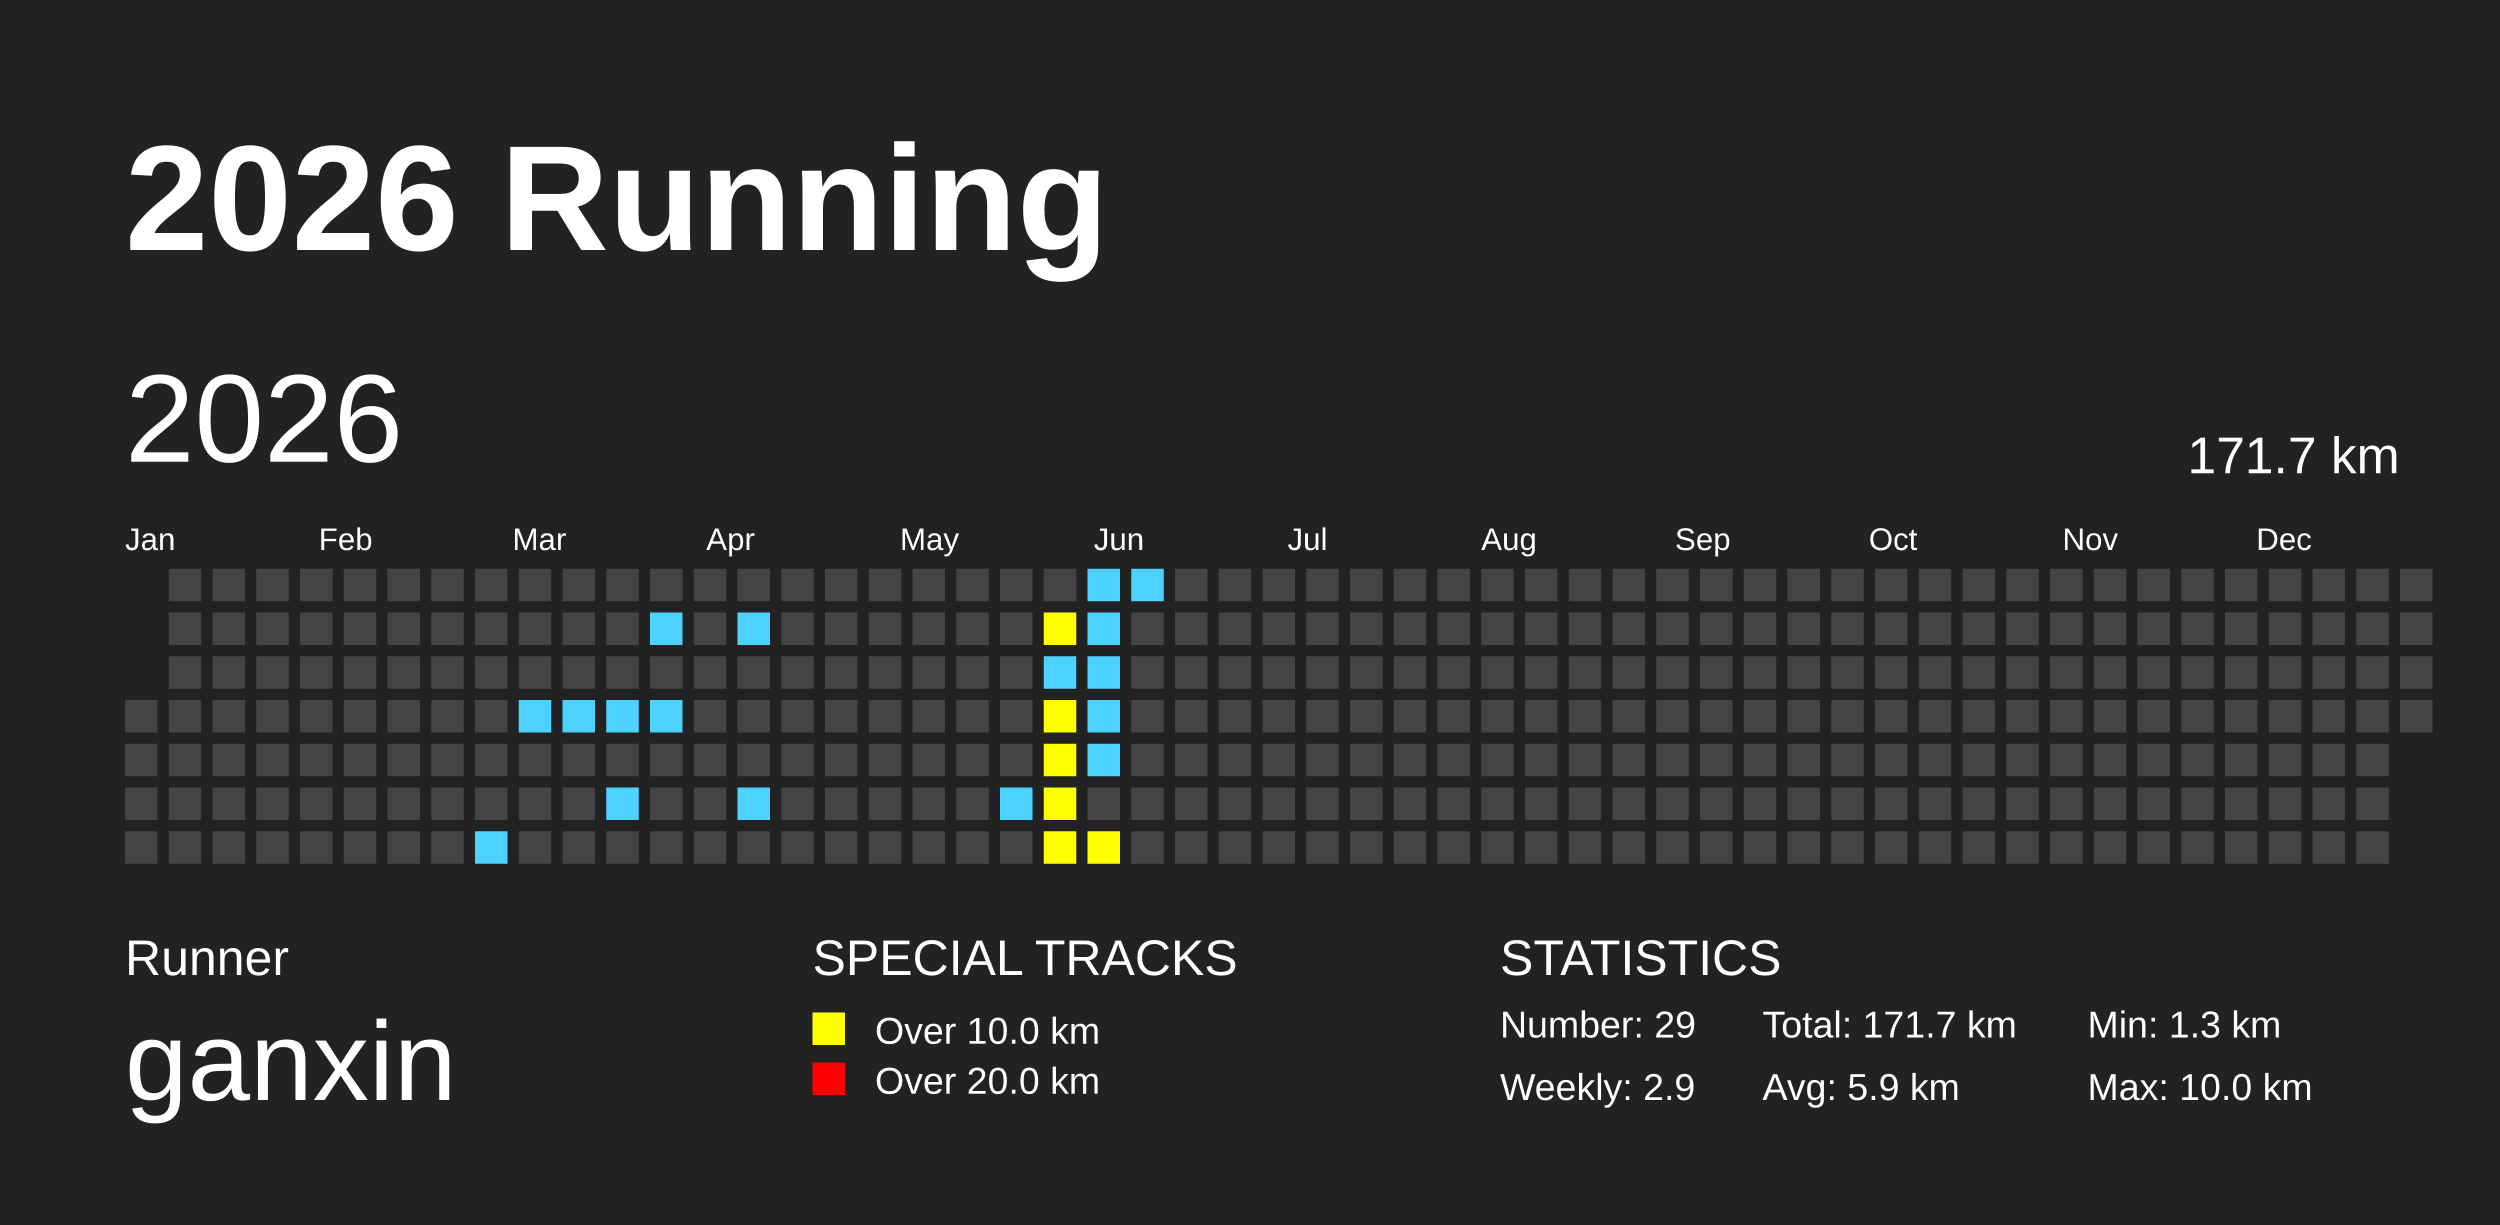
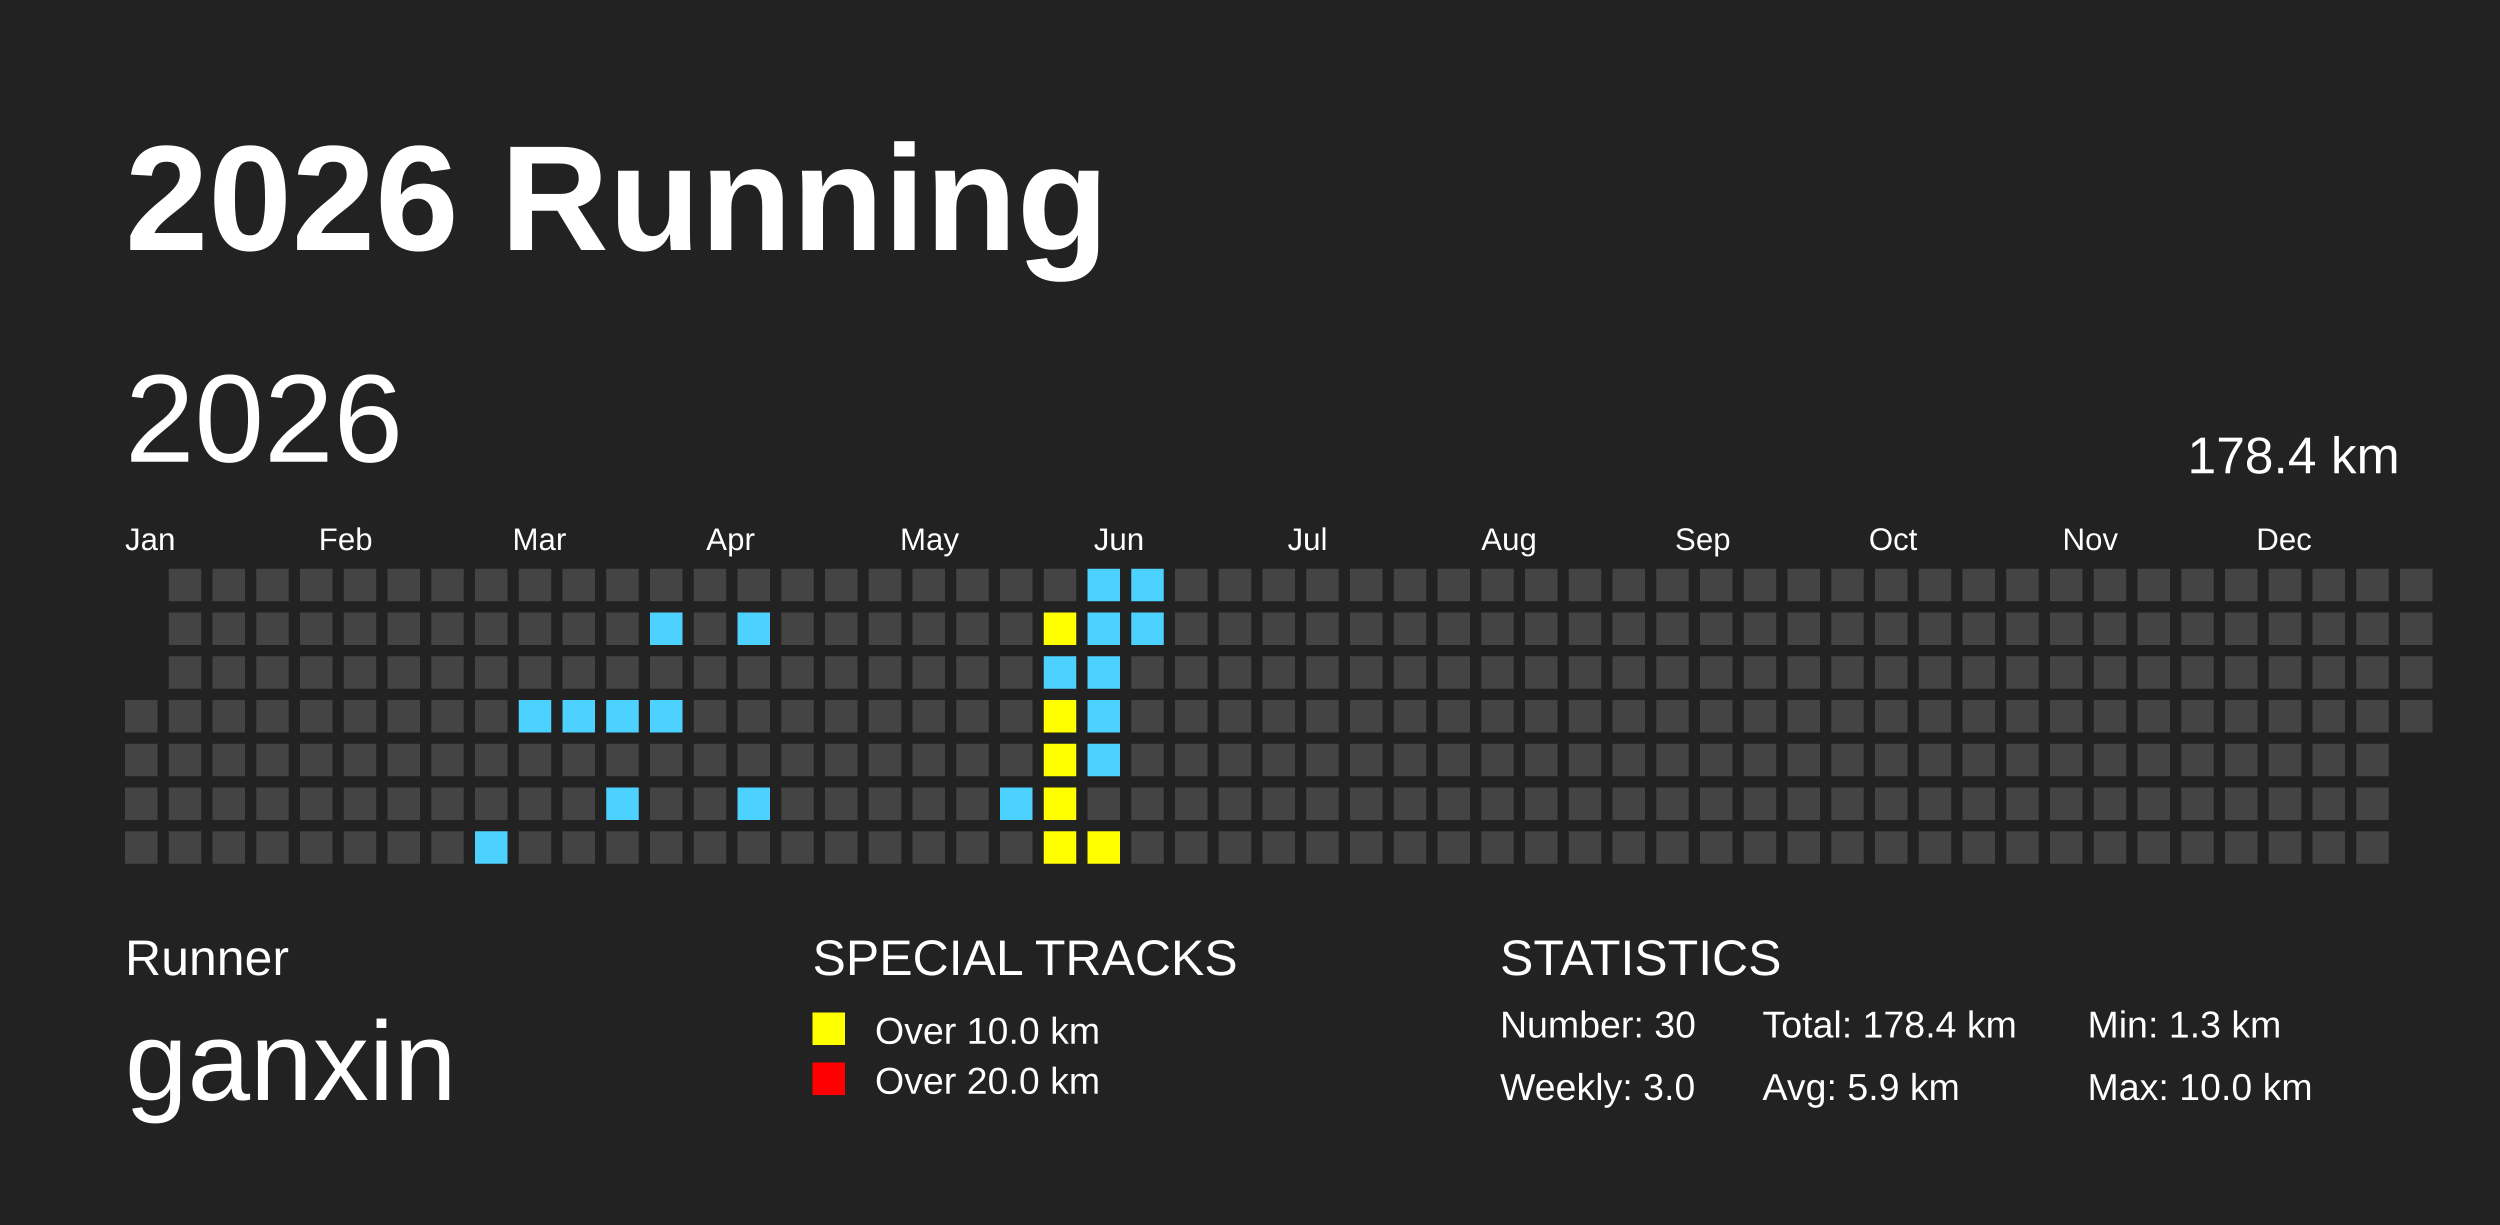
<svg xmlns="http://www.w3.org/2000/svg" baseProfile="full" height="98mm" version="1.1" viewBox="0,0,200,98" width="200mm">
  <defs>
    <pattern height="2" id="indoor-stripe" patternUnits="userSpaceOnUse" width="2">
      <line stroke="white" stroke-opacity="0.45" stroke-width="0.5" x1="0" x2="2" y1="2" y2="0" />
    </pattern>
  </defs>
  <rect fill="#222222" height="98" width="200" x="0" y="0" />
  <text fill="#FFFFFF" style="font-size:12px; font-family:Arial; font-weight:bold;" x="10" y="20">2026 Running</text>
  <text fill="#FFFFFF" style="font-size:4px; font-family:Arial" x="10" y="78">Runner</text>
  <text fill="#FFFFFF" style="font-size:9px; font-family:Arial" x="10" y="88">ganxin</text>
  <text fill="#FFFFFF" style="font-size:4px; font-family:Arial" x="65" y="78">SPECIAL TRACKS</text>
  <rect fill="yellow" height="2.6" width="2.6" x="65" y="81" />
  <text fill="#FFFFFF" style="font-size:3px; font-family:Arial" x="70" y="83.5">Over 10.0 km</text>
  <rect fill="red" height="2.6" width="2.6" x="65" y="85" />
  <text fill="#FFFFFF" style="font-size:3px; font-family:Arial" x="70" y="87.5">Over 20.0 km</text>
  <text fill="#FFFFFF" style="font-size:4px; font-family:Arial" x="120" y="78">STATISTICS</text>
-   <text fill="#FFFFFF" style="font-size:3px; font-family:Arial" x="120" y="83">Number: 29</text>
-   <text fill="#FFFFFF" style="font-size:3px; font-family:Arial" x="120" y="88">Weekly: 2.9</text>
-   <text fill="#FFFFFF" style="font-size:3px; font-family:Arial" x="141" y="83">Total: 171.7 km</text>
+   <text fill="#FFFFFF" style="font-size:3px; font-family:Arial" x="120" y="83">Number: 30</text>
+   <text fill="#FFFFFF" style="font-size:3px; font-family:Arial" x="120" y="88">Weekly: 3.0</text>
+   <text fill="#FFFFFF" style="font-size:3px; font-family:Arial" x="141" y="83">Total: 178.4 km</text>
  <text fill="#FFFFFF" style="font-size:3px; font-family:Arial" x="141" y="88">Avg: 5.9 km</text>
  <text fill="#FFFFFF" style="font-size:3px; font-family:Arial" x="167" y="83">Min: 1.3 km</text>
  <text fill="#FFFFFF" style="font-size:3px; font-family:Arial" x="167" y="88">Max: 10.0 km</text>
  <text dominant-baseline="hanging" fill="#FFFFFF" style="font-size:10.0px; font-family:Arial;" x="10" y="30">2026</text>
-   <text dominant-baseline="hanging" fill="#FFFFFF" style="font-size:4.125px; font-family:Arial;" x="175" y="35">171.7 km</text>
+   <text dominant-baseline="hanging" fill="#FFFFFF" style="font-size:4.125px; font-family:Arial;" x="175" y="35">178.4 km</text>
  <text fill="#FFFFFF" style="font-size:2.5px; font-family:Arial" x="10.0" y="44">Jan</text>
  <text fill="#FFFFFF" style="font-size:2.5px; font-family:Arial" x="25.5" y="44">Feb</text>
  <text fill="#FFFFFF" style="font-size:2.5px; font-family:Arial" x="41.0" y="44">Mar</text>
  <text fill="#FFFFFF" style="font-size:2.5px; font-family:Arial" x="56.5" y="44">Apr</text>
  <text fill="#FFFFFF" style="font-size:2.5px; font-family:Arial" x="72.0" y="44">May</text>
  <text fill="#FFFFFF" style="font-size:2.5px; font-family:Arial" x="87.5" y="44">Jun</text>
  <text fill="#FFFFFF" style="font-size:2.5px; font-family:Arial" x="103.0" y="44">Jul</text>
  <text fill="#FFFFFF" style="font-size:2.5px; font-family:Arial" x="118.5" y="44">Aug</text>
  <text fill="#FFFFFF" style="font-size:2.5px; font-family:Arial" x="134.0" y="44">Sep</text>
  <text fill="#FFFFFF" style="font-size:2.5px; font-family:Arial" x="149.5" y="44">Oct</text>
  <text fill="#FFFFFF" style="font-size:2.5px; font-family:Arial" x="165.0" y="44">Nov</text>
  <text fill="#FFFFFF" style="font-size:2.5px; font-family:Arial" x="180.5" y="44">Dec</text>
  <rect fill="#444444" height="2.6" width="2.6" x="10.0" y="56.0" />
  <rect fill="#444444" height="2.6" width="2.6" x="10.0" y="59.5" />
  <rect fill="#444444" height="2.6" width="2.6" x="10.0" y="63.0" />
  <rect fill="#444444" height="2.6" width="2.6" x="10.0" y="66.5" />
  <rect fill="#444444" height="2.6" width="2.6" x="13.5" y="45.5" />
  <rect fill="#444444" height="2.6" width="2.6" x="13.5" y="49.0" />
  <rect fill="#444444" height="2.6" width="2.6" x="13.5" y="52.5" />
  <rect fill="#444444" height="2.6" width="2.6" x="13.5" y="56.0" />
  <rect fill="#444444" height="2.6" width="2.6" x="13.5" y="59.5" />
  <rect fill="#444444" height="2.6" width="2.6" x="13.5" y="63.0" />
  <rect fill="#444444" height="2.6" width="2.6" x="13.5" y="66.5" />
  <rect fill="#444444" height="2.6" width="2.6" x="17.0" y="45.5" />
  <rect fill="#444444" height="2.6" width="2.6" x="17.0" y="49.0" />
  <rect fill="#444444" height="2.6" width="2.6" x="17.0" y="52.5" />
  <rect fill="#444444" height="2.6" width="2.6" x="17.0" y="56.0" />
  <rect fill="#444444" height="2.6" width="2.6" x="17.0" y="59.5" />
  <rect fill="#444444" height="2.6" width="2.6" x="17.0" y="63.0" />
  <rect fill="#444444" height="2.6" width="2.6" x="17.0" y="66.5" />
  <rect fill="#444444" height="2.6" width="2.6" x="20.5" y="45.5" />
  <rect fill="#444444" height="2.6" width="2.6" x="20.5" y="49.0" />
  <rect fill="#444444" height="2.6" width="2.6" x="20.5" y="52.5" />
  <rect fill="#444444" height="2.6" width="2.6" x="20.5" y="56.0" />
  <rect fill="#444444" height="2.6" width="2.6" x="20.5" y="59.5" />
  <rect fill="#444444" height="2.6" width="2.6" x="20.5" y="63.0" />
  <rect fill="#444444" height="2.6" width="2.6" x="20.5" y="66.5" />
  <rect fill="#444444" height="2.6" width="2.6" x="24.0" y="45.5" />
  <rect fill="#444444" height="2.6" width="2.6" x="24.0" y="49.0" />
  <rect fill="#444444" height="2.6" width="2.6" x="24.0" y="52.5" />
  <rect fill="#444444" height="2.6" width="2.6" x="24.0" y="56.0" />
  <rect fill="#444444" height="2.6" width="2.6" x="24.0" y="59.5" />
  <rect fill="#444444" height="2.6" width="2.6" x="24.0" y="63.0" />
  <rect fill="#444444" height="2.6" width="2.6" x="24.0" y="66.5" />
  <rect fill="#444444" height="2.6" width="2.6" x="27.5" y="45.5" />
  <rect fill="#444444" height="2.6" width="2.6" x="27.5" y="49.0" />
  <rect fill="#444444" height="2.6" width="2.6" x="27.5" y="52.5" />
  <rect fill="#444444" height="2.6" width="2.6" x="27.5" y="56.0" />
  <rect fill="#444444" height="2.6" width="2.6" x="27.5" y="59.5" />
  <rect fill="#444444" height="2.6" width="2.6" x="27.5" y="63.0" />
  <rect fill="#444444" height="2.6" width="2.6" x="27.5" y="66.5" />
  <rect fill="#444444" height="2.6" width="2.6" x="31.0" y="45.5" />
  <rect fill="#444444" height="2.6" width="2.6" x="31.0" y="49.0" />
  <rect fill="#444444" height="2.6" width="2.6" x="31.0" y="52.5" />
  <rect fill="#444444" height="2.6" width="2.6" x="31.0" y="56.0" />
  <rect fill="#444444" height="2.6" width="2.6" x="31.0" y="59.5" />
  <rect fill="#444444" height="2.6" width="2.6" x="31.0" y="63.0" />
  <rect fill="#444444" height="2.6" width="2.6" x="31.0" y="66.5" />
  <rect fill="#444444" height="2.6" width="2.6" x="34.5" y="45.5" />
  <rect fill="#444444" height="2.6" width="2.6" x="34.5" y="49.0" />
  <rect fill="#444444" height="2.6" width="2.6" x="34.5" y="52.5" />
  <rect fill="#444444" height="2.6" width="2.6" x="34.5" y="56.0" />
  <rect fill="#444444" height="2.6" width="2.6" x="34.5" y="59.5" />
  <rect fill="#444444" height="2.6" width="2.6" x="34.5" y="63.0" />
  <rect fill="#444444" height="2.6" width="2.6" x="34.5" y="66.5" />
  <rect fill="#444444" height="2.6" width="2.6" x="38.0" y="45.5" />
  <rect fill="#444444" height="2.6" width="2.6" x="38.0" y="49.0" />
  <rect fill="#444444" height="2.6" width="2.6" x="38.0" y="52.5" />
  <rect fill="#444444" height="2.6" width="2.6" x="38.0" y="56.0" />
  <rect fill="#444444" height="2.6" width="2.6" x="38.0" y="59.5" />
  <rect fill="#444444" height="2.6" width="2.6" x="38.0" y="63.0" />
  <rect fill="#4DD2FF" height="2.6" width="2.6" x="38.0" y="66.5" />
  <rect fill="#444444" height="2.6" width="2.6" x="41.5" y="45.5" />
  <rect fill="#444444" height="2.6" width="2.6" x="41.5" y="49.0" />
  <rect fill="#444444" height="2.6" width="2.6" x="41.5" y="52.5" />
  <rect fill="#4DD2FF" height="2.6" width="2.6" x="41.5" y="56.0" />
  <rect fill="#444444" height="2.6" width="2.6" x="41.5" y="59.5" />
  <rect fill="#444444" height="2.6" width="2.6" x="41.5" y="63.0" />
  <rect fill="#444444" height="2.6" width="2.6" x="41.5" y="66.5" />
  <rect fill="#444444" height="2.6" width="2.6" x="45.0" y="45.5" />
  <rect fill="#444444" height="2.6" width="2.6" x="45.0" y="49.0" />
  <rect fill="#444444" height="2.6" width="2.6" x="45.0" y="52.5" />
  <rect fill="#4DD2FF" height="2.6" width="2.6" x="45.0" y="56.0" />
  <rect fill="#444444" height="2.6" width="2.6" x="45.0" y="59.5" />
  <rect fill="#444444" height="2.6" width="2.6" x="45.0" y="63.0" />
  <rect fill="#444444" height="2.6" width="2.6" x="45.0" y="66.5" />
  <rect fill="#444444" height="2.6" width="2.6" x="48.5" y="45.5" />
  <rect fill="#444444" height="2.6" width="2.6" x="48.5" y="49.0" />
  <rect fill="#444444" height="2.6" width="2.6" x="48.5" y="52.5" />
  <rect fill="#4DD2FF" height="2.6" width="2.6" x="48.5" y="56.0" />
  <rect fill="#444444" height="2.6" width="2.6" x="48.5" y="59.5" />
  <rect fill="#4DD2FF" height="2.6" width="2.6" x="48.5" y="63.0" />
  <rect fill="#444444" height="2.6" width="2.6" x="48.5" y="66.5" />
  <rect fill="#444444" height="2.6" width="2.6" x="52.0" y="45.5" />
  <rect fill="#4DD2FF" height="2.6" width="2.6" x="52.0" y="49.0" />
  <rect fill="#444444" height="2.6" width="2.6" x="52.0" y="52.5" />
  <rect fill="#4DD2FF" height="2.6" width="2.6" x="52.0" y="56.0" />
  <rect fill="#444444" height="2.6" width="2.6" x="52.0" y="59.5" />
  <rect fill="#444444" height="2.6" width="2.6" x="52.0" y="63.0" />
  <rect fill="#444444" height="2.6" width="2.6" x="52.0" y="66.5" />
  <rect fill="#444444" height="2.6" width="2.6" x="55.5" y="45.5" />
  <rect fill="#444444" height="2.6" width="2.6" x="55.5" y="49.0" />
  <rect fill="#444444" height="2.6" width="2.6" x="55.5" y="52.5" />
  <rect fill="#444444" height="2.6" width="2.6" x="55.5" y="56.0" />
  <rect fill="#444444" height="2.6" width="2.6" x="55.5" y="59.5" />
  <rect fill="#444444" height="2.6" width="2.6" x="55.5" y="63.0" />
  <rect fill="#444444" height="2.6" width="2.6" x="55.5" y="66.5" />
  <rect fill="#444444" height="2.6" width="2.6" x="59.0" y="45.5" />
  <rect fill="#4DD2FF" height="2.6" width="2.6" x="59.0" y="49.0" />
  <rect fill="#444444" height="2.6" width="2.6" x="59.0" y="52.5" />
  <rect fill="#444444" height="2.6" width="2.6" x="59.0" y="56.0" />
  <rect fill="#444444" height="2.6" width="2.6" x="59.0" y="59.5" />
  <rect fill="#4DD2FF" height="2.6" width="2.6" x="59.0" y="63.0" />
  <rect fill="#444444" height="2.6" width="2.6" x="59.0" y="66.5" />
  <rect fill="#444444" height="2.6" width="2.6" x="62.5" y="45.5" />
  <rect fill="#444444" height="2.6" width="2.6" x="62.5" y="49.0" />
  <rect fill="#444444" height="2.6" width="2.6" x="62.5" y="52.5" />
  <rect fill="#444444" height="2.6" width="2.6" x="62.5" y="56.0" />
  <rect fill="#444444" height="2.6" width="2.6" x="62.5" y="59.5" />
  <rect fill="#444444" height="2.6" width="2.6" x="62.5" y="63.0" />
  <rect fill="#444444" height="2.6" width="2.6" x="62.5" y="66.5" />
  <rect fill="#444444" height="2.6" width="2.6" x="66.0" y="45.5" />
  <rect fill="#444444" height="2.6" width="2.6" x="66.0" y="49.0" />
  <rect fill="#444444" height="2.6" width="2.6" x="66.0" y="52.5" />
  <rect fill="#444444" height="2.6" width="2.6" x="66.0" y="56.0" />
  <rect fill="#444444" height="2.6" width="2.6" x="66.0" y="59.5" />
  <rect fill="#444444" height="2.6" width="2.6" x="66.0" y="63.0" />
  <rect fill="#444444" height="2.6" width="2.6" x="66.0" y="66.5" />
  <rect fill="#444444" height="2.6" width="2.6" x="69.5" y="45.5" />
  <rect fill="#444444" height="2.6" width="2.6" x="69.5" y="49.0" />
  <rect fill="#444444" height="2.6" width="2.6" x="69.5" y="52.5" />
  <rect fill="#444444" height="2.6" width="2.6" x="69.5" y="56.0" />
  <rect fill="#444444" height="2.6" width="2.6" x="69.5" y="59.5" />
  <rect fill="#444444" height="2.6" width="2.6" x="69.5" y="63.0" />
  <rect fill="#444444" height="2.6" width="2.6" x="69.5" y="66.5" />
  <rect fill="#444444" height="2.6" width="2.6" x="73.0" y="45.5" />
  <rect fill="#444444" height="2.6" width="2.6" x="73.0" y="49.0" />
  <rect fill="#444444" height="2.6" width="2.6" x="73.0" y="52.5" />
  <rect fill="#444444" height="2.6" width="2.6" x="73.0" y="56.0" />
  <rect fill="#444444" height="2.6" width="2.6" x="73.0" y="59.5" />
  <rect fill="#444444" height="2.6" width="2.6" x="73.0" y="63.0" />
  <rect fill="#444444" height="2.6" width="2.6" x="73.0" y="66.5" />
  <rect fill="#444444" height="2.6" width="2.6" x="76.5" y="45.5" />
  <rect fill="#444444" height="2.6" width="2.6" x="76.5" y="49.0" />
  <rect fill="#444444" height="2.6" width="2.6" x="76.5" y="52.5" />
  <rect fill="#444444" height="2.6" width="2.6" x="76.5" y="56.0" />
  <rect fill="#444444" height="2.6" width="2.6" x="76.5" y="59.5" />
  <rect fill="#444444" height="2.6" width="2.6" x="76.5" y="63.0" />
  <rect fill="#444444" height="2.6" width="2.6" x="76.5" y="66.5" />
  <rect fill="#444444" height="2.6" width="2.6" x="80.0" y="45.5" />
  <rect fill="#444444" height="2.6" width="2.6" x="80.0" y="49.0" />
  <rect fill="#444444" height="2.6" width="2.6" x="80.0" y="52.5" />
  <rect fill="#444444" height="2.6" width="2.6" x="80.0" y="56.0" />
  <rect fill="#444444" height="2.6" width="2.6" x="80.0" y="59.5" />
  <rect fill="#4DD2FF" height="2.6" width="2.6" x="80.0" y="63.0" />
  <rect fill="#444444" height="2.6" width="2.6" x="80.0" y="66.5" />
  <rect fill="#444444" height="2.6" width="2.6" x="83.5" y="45.5" />
  <rect fill="yellow" height="2.6" width="2.6" x="83.5" y="49.0" />
  <rect fill="#4DD2FF" height="2.6" width="2.6" x="83.5" y="52.5" />
  <rect fill="yellow" height="2.6" width="2.6" x="83.5" y="56.0" />
  <rect fill="yellow" height="2.6" width="2.6" x="83.5" y="59.5" />
  <rect fill="yellow" height="2.6" width="2.6" x="83.5" y="63.0" />
  <rect fill="yellow" height="2.6" width="2.6" x="83.5" y="66.5" />
  <rect fill="#4DD2FF" height="2.6" width="2.6" x="87.0" y="45.5" />
  <rect fill="#4DD2FF" height="2.6" width="2.6" x="87.0" y="49.0" />
  <rect fill="#4DD2FF" height="2.6" width="2.6" x="87.0" y="52.5" />
  <rect fill="#4DD2FF" height="2.6" width="2.6" x="87.0" y="56.0" />
  <rect fill="#4DD2FF" height="2.6" width="2.6" x="87.0" y="59.5" />
  <rect fill="#444444" height="2.6" width="2.6" x="87.0" y="63.0" />
  <rect fill="yellow" height="2.6" width="2.6" x="87.0" y="66.5" />
  <rect fill="#4DD2FF" height="2.6" width="2.6" x="90.5" y="45.5" />
-   <rect fill="#444444" height="2.6" width="2.6" x="90.5" y="49.0" />
+   <rect fill="#4DD2FF" height="2.6" width="2.6" x="90.5" y="49.0" />
  <rect fill="#444444" height="2.6" width="2.6" x="90.5" y="52.5" />
  <rect fill="#444444" height="2.6" width="2.6" x="90.5" y="56.0" />
  <rect fill="#444444" height="2.6" width="2.6" x="90.5" y="59.5" />
  <rect fill="#444444" height="2.6" width="2.6" x="90.5" y="63.0" />
  <rect fill="#444444" height="2.6" width="2.6" x="90.5" y="66.5" />
  <rect fill="#444444" height="2.6" width="2.6" x="94.0" y="45.5" />
  <rect fill="#444444" height="2.6" width="2.6" x="94.0" y="49.0" />
  <rect fill="#444444" height="2.6" width="2.6" x="94.0" y="52.5" />
  <rect fill="#444444" height="2.6" width="2.6" x="94.0" y="56.0" />
  <rect fill="#444444" height="2.6" width="2.6" x="94.0" y="59.5" />
  <rect fill="#444444" height="2.6" width="2.6" x="94.0" y="63.0" />
  <rect fill="#444444" height="2.6" width="2.6" x="94.0" y="66.5" />
  <rect fill="#444444" height="2.6" width="2.6" x="97.5" y="45.5" />
  <rect fill="#444444" height="2.6" width="2.6" x="97.5" y="49.0" />
  <rect fill="#444444" height="2.6" width="2.6" x="97.5" y="52.5" />
  <rect fill="#444444" height="2.6" width="2.6" x="97.5" y="56.0" />
  <rect fill="#444444" height="2.6" width="2.6" x="97.5" y="59.5" />
  <rect fill="#444444" height="2.6" width="2.6" x="97.5" y="63.0" />
  <rect fill="#444444" height="2.6" width="2.6" x="97.5" y="66.5" />
  <rect fill="#444444" height="2.6" width="2.6" x="101.0" y="45.5" />
  <rect fill="#444444" height="2.6" width="2.6" x="101.0" y="49.0" />
  <rect fill="#444444" height="2.6" width="2.6" x="101.0" y="52.5" />
  <rect fill="#444444" height="2.6" width="2.6" x="101.0" y="56.0" />
  <rect fill="#444444" height="2.6" width="2.6" x="101.0" y="59.5" />
  <rect fill="#444444" height="2.6" width="2.6" x="101.0" y="63.0" />
  <rect fill="#444444" height="2.6" width="2.6" x="101.0" y="66.5" />
  <rect fill="#444444" height="2.6" width="2.6" x="104.5" y="45.5" />
  <rect fill="#444444" height="2.6" width="2.6" x="104.5" y="49.0" />
  <rect fill="#444444" height="2.6" width="2.6" x="104.5" y="52.5" />
  <rect fill="#444444" height="2.6" width="2.6" x="104.5" y="56.0" />
  <rect fill="#444444" height="2.6" width="2.6" x="104.5" y="59.5" />
  <rect fill="#444444" height="2.6" width="2.6" x="104.5" y="63.0" />
  <rect fill="#444444" height="2.6" width="2.6" x="104.5" y="66.5" />
  <rect fill="#444444" height="2.6" width="2.6" x="108.0" y="45.5" />
  <rect fill="#444444" height="2.6" width="2.6" x="108.0" y="49.0" />
  <rect fill="#444444" height="2.6" width="2.6" x="108.0" y="52.5" />
  <rect fill="#444444" height="2.6" width="2.6" x="108.0" y="56.0" />
  <rect fill="#444444" height="2.6" width="2.6" x="108.0" y="59.5" />
  <rect fill="#444444" height="2.6" width="2.6" x="108.0" y="63.0" />
  <rect fill="#444444" height="2.6" width="2.6" x="108.0" y="66.5" />
  <rect fill="#444444" height="2.6" width="2.6" x="111.5" y="45.5" />
  <rect fill="#444444" height="2.6" width="2.6" x="111.5" y="49.0" />
  <rect fill="#444444" height="2.6" width="2.6" x="111.5" y="52.5" />
  <rect fill="#444444" height="2.6" width="2.6" x="111.5" y="56.0" />
  <rect fill="#444444" height="2.6" width="2.6" x="111.5" y="59.5" />
  <rect fill="#444444" height="2.6" width="2.6" x="111.5" y="63.0" />
  <rect fill="#444444" height="2.6" width="2.6" x="111.5" y="66.5" />
  <rect fill="#444444" height="2.6" width="2.6" x="115.0" y="45.5" />
  <rect fill="#444444" height="2.6" width="2.6" x="115.0" y="49.0" />
  <rect fill="#444444" height="2.6" width="2.6" x="115.0" y="52.5" />
  <rect fill="#444444" height="2.6" width="2.6" x="115.0" y="56.0" />
  <rect fill="#444444" height="2.6" width="2.6" x="115.0" y="59.5" />
  <rect fill="#444444" height="2.6" width="2.6" x="115.0" y="63.0" />
  <rect fill="#444444" height="2.6" width="2.6" x="115.0" y="66.5" />
  <rect fill="#444444" height="2.6" width="2.6" x="118.5" y="45.5" />
  <rect fill="#444444" height="2.6" width="2.6" x="118.5" y="49.0" />
  <rect fill="#444444" height="2.6" width="2.6" x="118.5" y="52.5" />
  <rect fill="#444444" height="2.6" width="2.6" x="118.5" y="56.0" />
  <rect fill="#444444" height="2.6" width="2.6" x="118.5" y="59.5" />
  <rect fill="#444444" height="2.6" width="2.6" x="118.5" y="63.0" />
  <rect fill="#444444" height="2.6" width="2.6" x="118.5" y="66.5" />
  <rect fill="#444444" height="2.6" width="2.6" x="122.0" y="45.5" />
  <rect fill="#444444" height="2.6" width="2.6" x="122.0" y="49.0" />
  <rect fill="#444444" height="2.6" width="2.6" x="122.0" y="52.5" />
  <rect fill="#444444" height="2.6" width="2.6" x="122.0" y="56.0" />
  <rect fill="#444444" height="2.6" width="2.6" x="122.0" y="59.5" />
  <rect fill="#444444" height="2.6" width="2.6" x="122.0" y="63.0" />
  <rect fill="#444444" height="2.6" width="2.6" x="122.0" y="66.5" />
  <rect fill="#444444" height="2.6" width="2.6" x="125.5" y="45.5" />
  <rect fill="#444444" height="2.6" width="2.6" x="125.5" y="49.0" />
  <rect fill="#444444" height="2.6" width="2.6" x="125.5" y="52.5" />
  <rect fill="#444444" height="2.6" width="2.6" x="125.5" y="56.0" />
  <rect fill="#444444" height="2.6" width="2.6" x="125.5" y="59.5" />
  <rect fill="#444444" height="2.6" width="2.6" x="125.5" y="63.0" />
  <rect fill="#444444" height="2.6" width="2.6" x="125.5" y="66.5" />
  <rect fill="#444444" height="2.6" width="2.6" x="129.0" y="45.5" />
  <rect fill="#444444" height="2.6" width="2.6" x="129.0" y="49.0" />
  <rect fill="#444444" height="2.6" width="2.6" x="129.0" y="52.5" />
  <rect fill="#444444" height="2.6" width="2.6" x="129.0" y="56.0" />
  <rect fill="#444444" height="2.6" width="2.6" x="129.0" y="59.5" />
  <rect fill="#444444" height="2.6" width="2.6" x="129.0" y="63.0" />
  <rect fill="#444444" height="2.6" width="2.6" x="129.0" y="66.5" />
  <rect fill="#444444" height="2.6" width="2.6" x="132.5" y="45.5" />
  <rect fill="#444444" height="2.6" width="2.6" x="132.5" y="49.0" />
  <rect fill="#444444" height="2.6" width="2.6" x="132.5" y="52.5" />
  <rect fill="#444444" height="2.6" width="2.6" x="132.5" y="56.0" />
  <rect fill="#444444" height="2.6" width="2.6" x="132.5" y="59.5" />
  <rect fill="#444444" height="2.6" width="2.6" x="132.5" y="63.0" />
  <rect fill="#444444" height="2.6" width="2.6" x="132.5" y="66.5" />
  <rect fill="#444444" height="2.6" width="2.6" x="136.0" y="45.5" />
  <rect fill="#444444" height="2.6" width="2.6" x="136.0" y="49.0" />
  <rect fill="#444444" height="2.6" width="2.6" x="136.0" y="52.5" />
  <rect fill="#444444" height="2.6" width="2.6" x="136.0" y="56.0" />
  <rect fill="#444444" height="2.6" width="2.6" x="136.0" y="59.5" />
  <rect fill="#444444" height="2.6" width="2.6" x="136.0" y="63.0" />
  <rect fill="#444444" height="2.6" width="2.6" x="136.0" y="66.5" />
  <rect fill="#444444" height="2.6" width="2.6" x="139.5" y="45.5" />
  <rect fill="#444444" height="2.6" width="2.6" x="139.5" y="49.0" />
  <rect fill="#444444" height="2.6" width="2.6" x="139.5" y="52.5" />
  <rect fill="#444444" height="2.6" width="2.6" x="139.5" y="56.0" />
  <rect fill="#444444" height="2.6" width="2.6" x="139.5" y="59.5" />
  <rect fill="#444444" height="2.6" width="2.6" x="139.5" y="63.0" />
  <rect fill="#444444" height="2.6" width="2.6" x="139.5" y="66.5" />
  <rect fill="#444444" height="2.6" width="2.6" x="143.0" y="45.5" />
  <rect fill="#444444" height="2.6" width="2.6" x="143.0" y="49.0" />
  <rect fill="#444444" height="2.6" width="2.6" x="143.0" y="52.5" />
  <rect fill="#444444" height="2.6" width="2.6" x="143.0" y="56.0" />
  <rect fill="#444444" height="2.6" width="2.6" x="143.0" y="59.5" />
  <rect fill="#444444" height="2.6" width="2.6" x="143.0" y="63.0" />
  <rect fill="#444444" height="2.6" width="2.6" x="143.0" y="66.5" />
  <rect fill="#444444" height="2.6" width="2.6" x="146.5" y="45.5" />
  <rect fill="#444444" height="2.6" width="2.6" x="146.5" y="49.0" />
  <rect fill="#444444" height="2.6" width="2.6" x="146.5" y="52.5" />
  <rect fill="#444444" height="2.6" width="2.6" x="146.5" y="56.0" />
  <rect fill="#444444" height="2.6" width="2.6" x="146.5" y="59.5" />
  <rect fill="#444444" height="2.6" width="2.6" x="146.5" y="63.0" />
  <rect fill="#444444" height="2.6" width="2.6" x="146.5" y="66.5" />
  <rect fill="#444444" height="2.6" width="2.6" x="150.0" y="45.5" />
  <rect fill="#444444" height="2.6" width="2.6" x="150.0" y="49.0" />
  <rect fill="#444444" height="2.6" width="2.6" x="150.0" y="52.5" />
  <rect fill="#444444" height="2.6" width="2.6" x="150.0" y="56.0" />
  <rect fill="#444444" height="2.6" width="2.6" x="150.0" y="59.5" />
  <rect fill="#444444" height="2.6" width="2.6" x="150.0" y="63.0" />
  <rect fill="#444444" height="2.6" width="2.6" x="150.0" y="66.5" />
  <rect fill="#444444" height="2.6" width="2.6" x="153.5" y="45.5" />
  <rect fill="#444444" height="2.6" width="2.6" x="153.5" y="49.0" />
  <rect fill="#444444" height="2.6" width="2.6" x="153.5" y="52.5" />
  <rect fill="#444444" height="2.6" width="2.6" x="153.5" y="56.0" />
  <rect fill="#444444" height="2.6" width="2.6" x="153.5" y="59.5" />
  <rect fill="#444444" height="2.6" width="2.6" x="153.5" y="63.0" />
  <rect fill="#444444" height="2.6" width="2.6" x="153.5" y="66.5" />
  <rect fill="#444444" height="2.6" width="2.6" x="157.0" y="45.5" />
  <rect fill="#444444" height="2.6" width="2.6" x="157.0" y="49.0" />
  <rect fill="#444444" height="2.6" width="2.6" x="157.0" y="52.5" />
  <rect fill="#444444" height="2.6" width="2.6" x="157.0" y="56.0" />
  <rect fill="#444444" height="2.6" width="2.6" x="157.0" y="59.5" />
  <rect fill="#444444" height="2.6" width="2.6" x="157.0" y="63.0" />
  <rect fill="#444444" height="2.6" width="2.6" x="157.0" y="66.5" />
  <rect fill="#444444" height="2.6" width="2.6" x="160.5" y="45.5" />
  <rect fill="#444444" height="2.6" width="2.6" x="160.5" y="49.0" />
  <rect fill="#444444" height="2.6" width="2.6" x="160.5" y="52.5" />
  <rect fill="#444444" height="2.6" width="2.6" x="160.5" y="56.0" />
  <rect fill="#444444" height="2.6" width="2.6" x="160.5" y="59.5" />
  <rect fill="#444444" height="2.6" width="2.6" x="160.5" y="63.0" />
  <rect fill="#444444" height="2.6" width="2.6" x="160.5" y="66.5" />
  <rect fill="#444444" height="2.6" width="2.6" x="164.0" y="45.5" />
  <rect fill="#444444" height="2.6" width="2.6" x="164.0" y="49.0" />
  <rect fill="#444444" height="2.6" width="2.6" x="164.0" y="52.5" />
  <rect fill="#444444" height="2.6" width="2.6" x="164.0" y="56.0" />
  <rect fill="#444444" height="2.6" width="2.6" x="164.0" y="59.5" />
  <rect fill="#444444" height="2.6" width="2.6" x="164.0" y="63.0" />
  <rect fill="#444444" height="2.6" width="2.6" x="164.0" y="66.5" />
  <rect fill="#444444" height="2.6" width="2.6" x="167.5" y="45.5" />
  <rect fill="#444444" height="2.6" width="2.6" x="167.5" y="49.0" />
  <rect fill="#444444" height="2.6" width="2.6" x="167.5" y="52.5" />
  <rect fill="#444444" height="2.6" width="2.6" x="167.5" y="56.0" />
  <rect fill="#444444" height="2.6" width="2.6" x="167.5" y="59.5" />
  <rect fill="#444444" height="2.6" width="2.6" x="167.5" y="63.0" />
  <rect fill="#444444" height="2.6" width="2.6" x="167.5" y="66.5" />
  <rect fill="#444444" height="2.6" width="2.6" x="171.0" y="45.5" />
  <rect fill="#444444" height="2.6" width="2.6" x="171.0" y="49.0" />
  <rect fill="#444444" height="2.6" width="2.6" x="171.0" y="52.5" />
  <rect fill="#444444" height="2.6" width="2.6" x="171.0" y="56.0" />
  <rect fill="#444444" height="2.6" width="2.6" x="171.0" y="59.5" />
  <rect fill="#444444" height="2.6" width="2.6" x="171.0" y="63.0" />
  <rect fill="#444444" height="2.6" width="2.6" x="171.0" y="66.5" />
  <rect fill="#444444" height="2.6" width="2.6" x="174.5" y="45.5" />
  <rect fill="#444444" height="2.6" width="2.6" x="174.5" y="49.0" />
  <rect fill="#444444" height="2.6" width="2.6" x="174.5" y="52.5" />
  <rect fill="#444444" height="2.6" width="2.6" x="174.5" y="56.0" />
  <rect fill="#444444" height="2.6" width="2.6" x="174.5" y="59.5" />
  <rect fill="#444444" height="2.6" width="2.6" x="174.5" y="63.0" />
  <rect fill="#444444" height="2.6" width="2.6" x="174.5" y="66.5" />
  <rect fill="#444444" height="2.6" width="2.6" x="178.0" y="45.5" />
  <rect fill="#444444" height="2.6" width="2.6" x="178.0" y="49.0" />
  <rect fill="#444444" height="2.6" width="2.6" x="178.0" y="52.5" />
  <rect fill="#444444" height="2.6" width="2.6" x="178.0" y="56.0" />
  <rect fill="#444444" height="2.6" width="2.6" x="178.0" y="59.5" />
  <rect fill="#444444" height="2.6" width="2.6" x="178.0" y="63.0" />
  <rect fill="#444444" height="2.6" width="2.6" x="178.0" y="66.5" />
  <rect fill="#444444" height="2.6" width="2.6" x="181.5" y="45.5" />
  <rect fill="#444444" height="2.6" width="2.6" x="181.5" y="49.0" />
  <rect fill="#444444" height="2.6" width="2.6" x="181.5" y="52.5" />
  <rect fill="#444444" height="2.6" width="2.6" x="181.5" y="56.0" />
  <rect fill="#444444" height="2.6" width="2.6" x="181.5" y="59.5" />
  <rect fill="#444444" height="2.6" width="2.6" x="181.5" y="63.0" />
  <rect fill="#444444" height="2.6" width="2.6" x="181.5" y="66.5" />
  <rect fill="#444444" height="2.6" width="2.6" x="185.0" y="45.5" />
  <rect fill="#444444" height="2.6" width="2.6" x="185.0" y="49.0" />
  <rect fill="#444444" height="2.6" width="2.6" x="185.0" y="52.5" />
  <rect fill="#444444" height="2.6" width="2.6" x="185.0" y="56.0" />
  <rect fill="#444444" height="2.6" width="2.6" x="185.0" y="59.5" />
  <rect fill="#444444" height="2.6" width="2.6" x="185.0" y="63.0" />
  <rect fill="#444444" height="2.6" width="2.6" x="185.0" y="66.5" />
  <rect fill="#444444" height="2.6" width="2.6" x="188.5" y="45.5" />
  <rect fill="#444444" height="2.6" width="2.6" x="188.5" y="49.0" />
  <rect fill="#444444" height="2.6" width="2.6" x="188.5" y="52.5" />
  <rect fill="#444444" height="2.6" width="2.6" x="188.5" y="56.0" />
  <rect fill="#444444" height="2.6" width="2.6" x="188.5" y="59.5" />
  <rect fill="#444444" height="2.6" width="2.6" x="188.5" y="63.0" />
  <rect fill="#444444" height="2.6" width="2.6" x="188.5" y="66.5" />
  <rect fill="#444444" height="2.6" width="2.6" x="192.0" y="45.5" />
  <rect fill="#444444" height="2.6" width="2.6" x="192.0" y="49.0" />
  <rect fill="#444444" height="2.6" width="2.6" x="192.0" y="52.5" />
  <rect fill="#444444" height="2.6" width="2.6" x="192.0" y="56.0" />
</svg>
